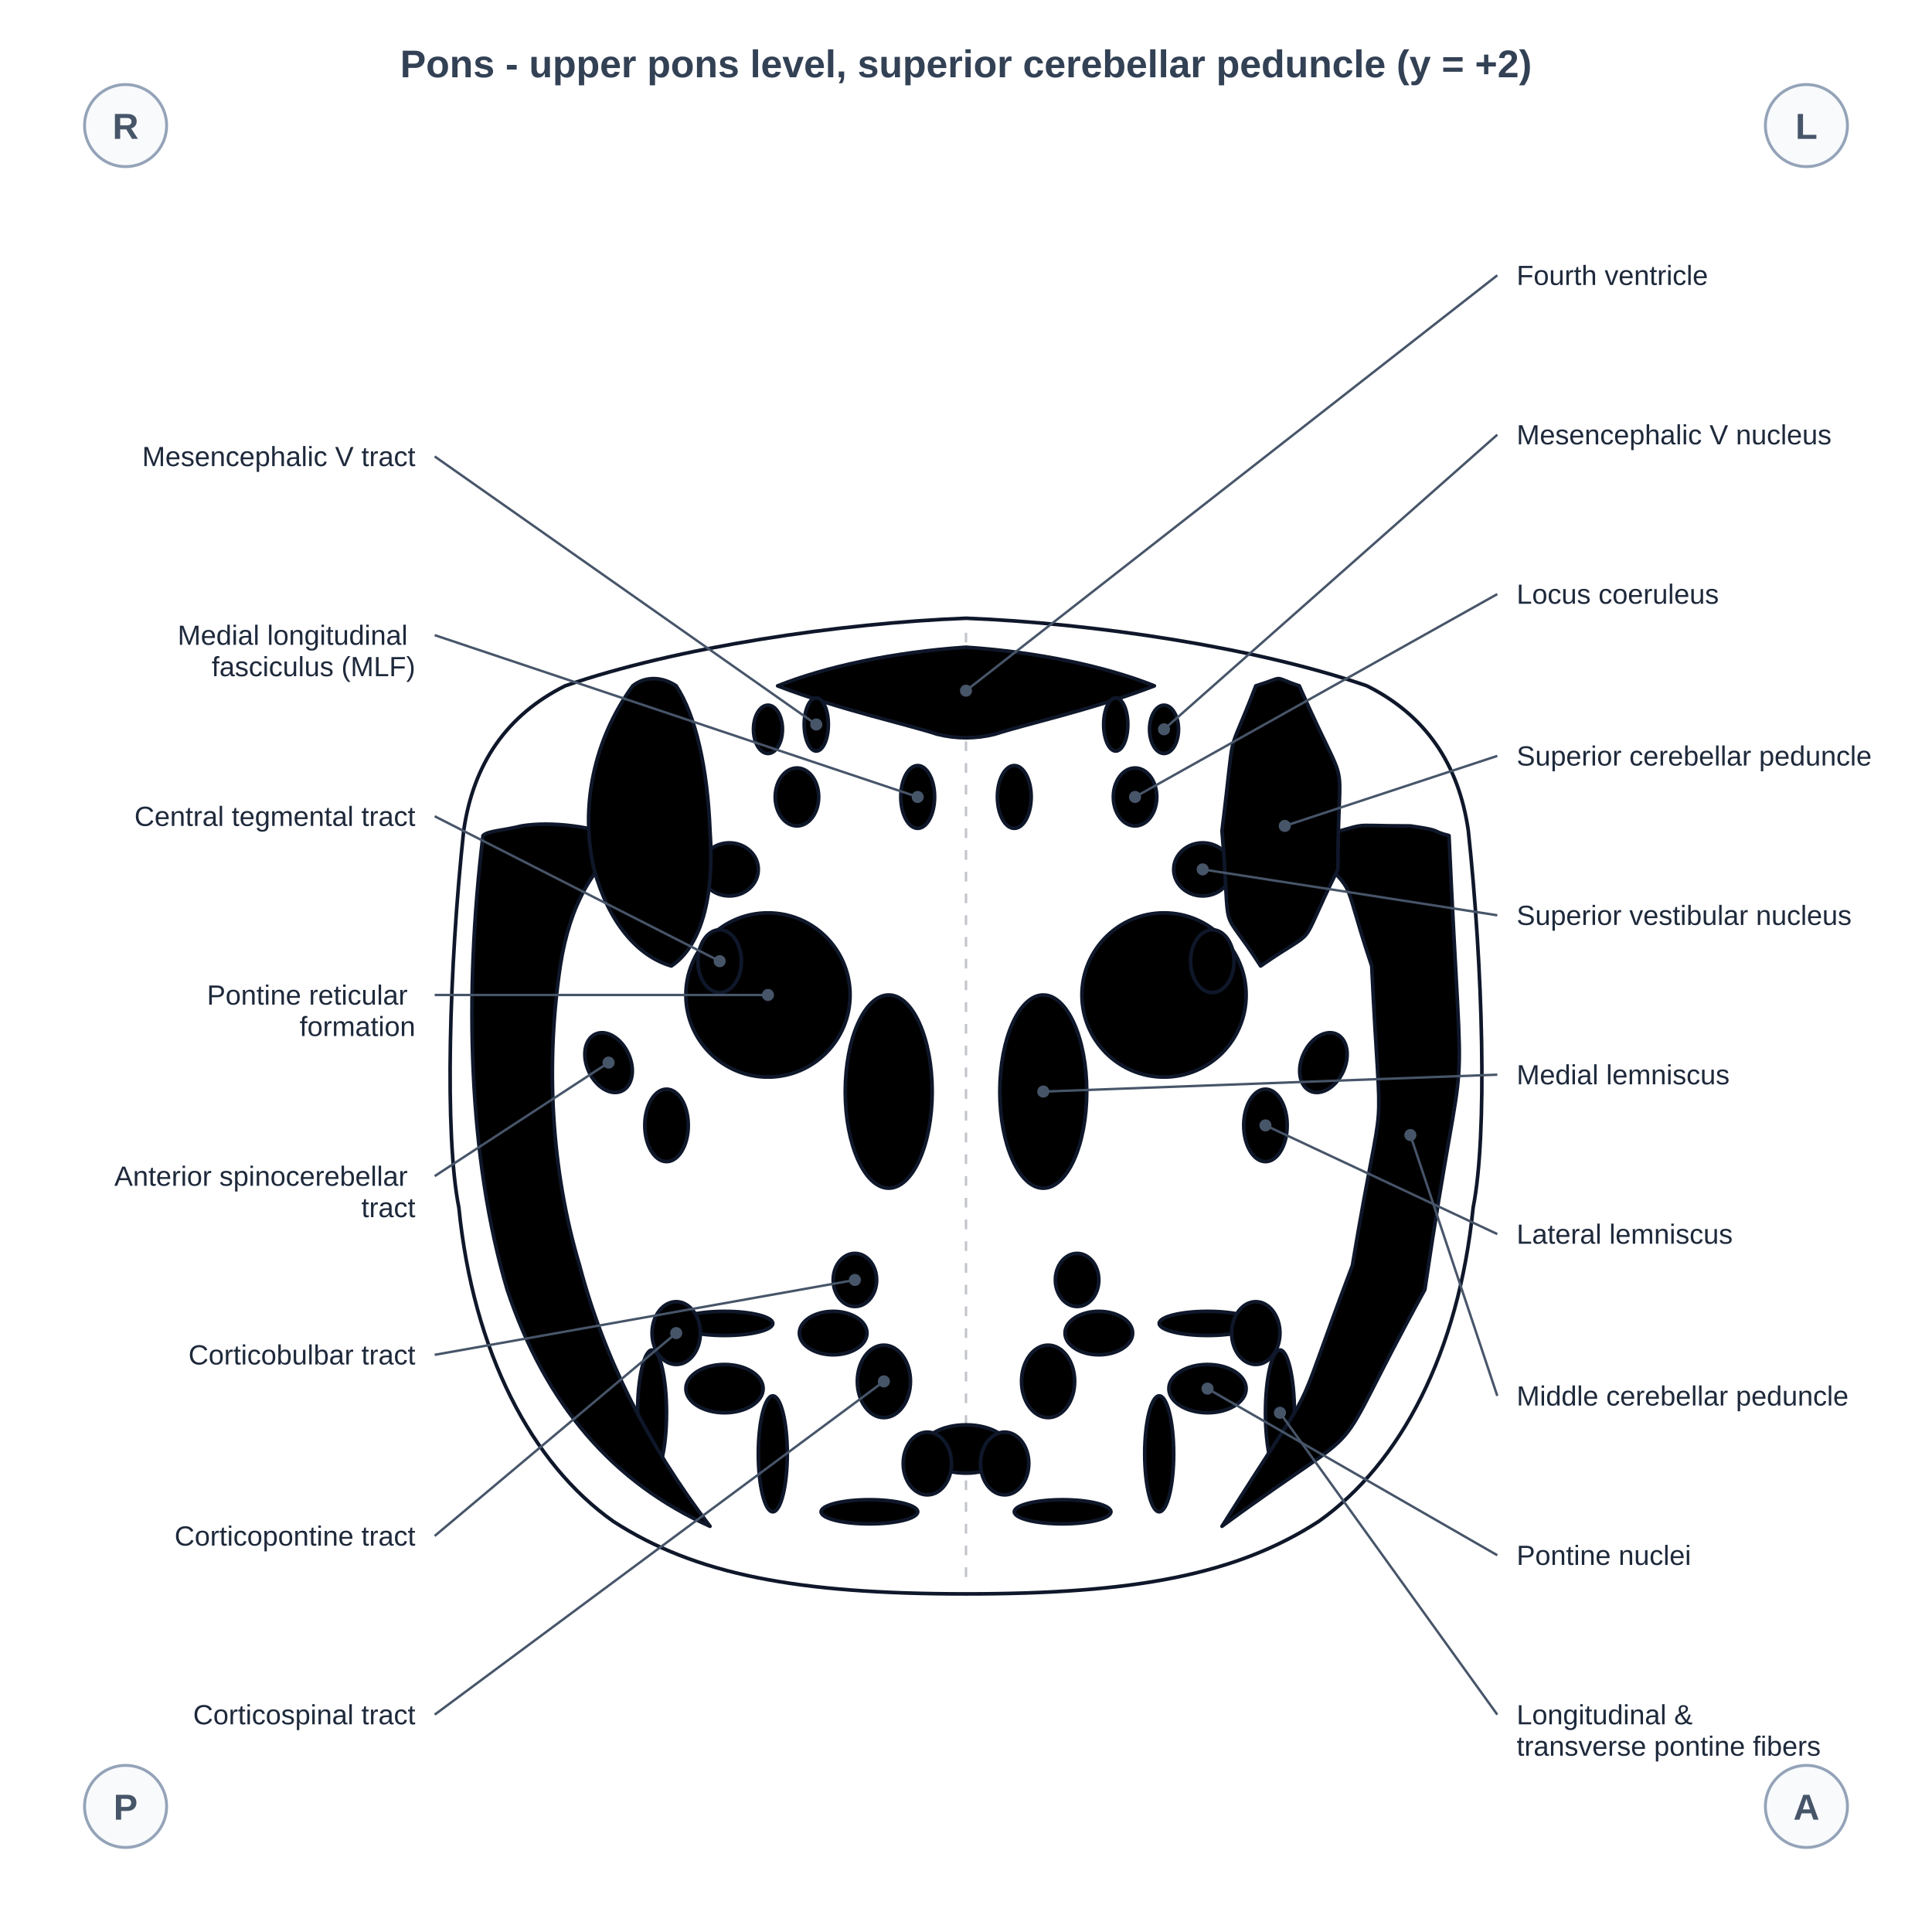
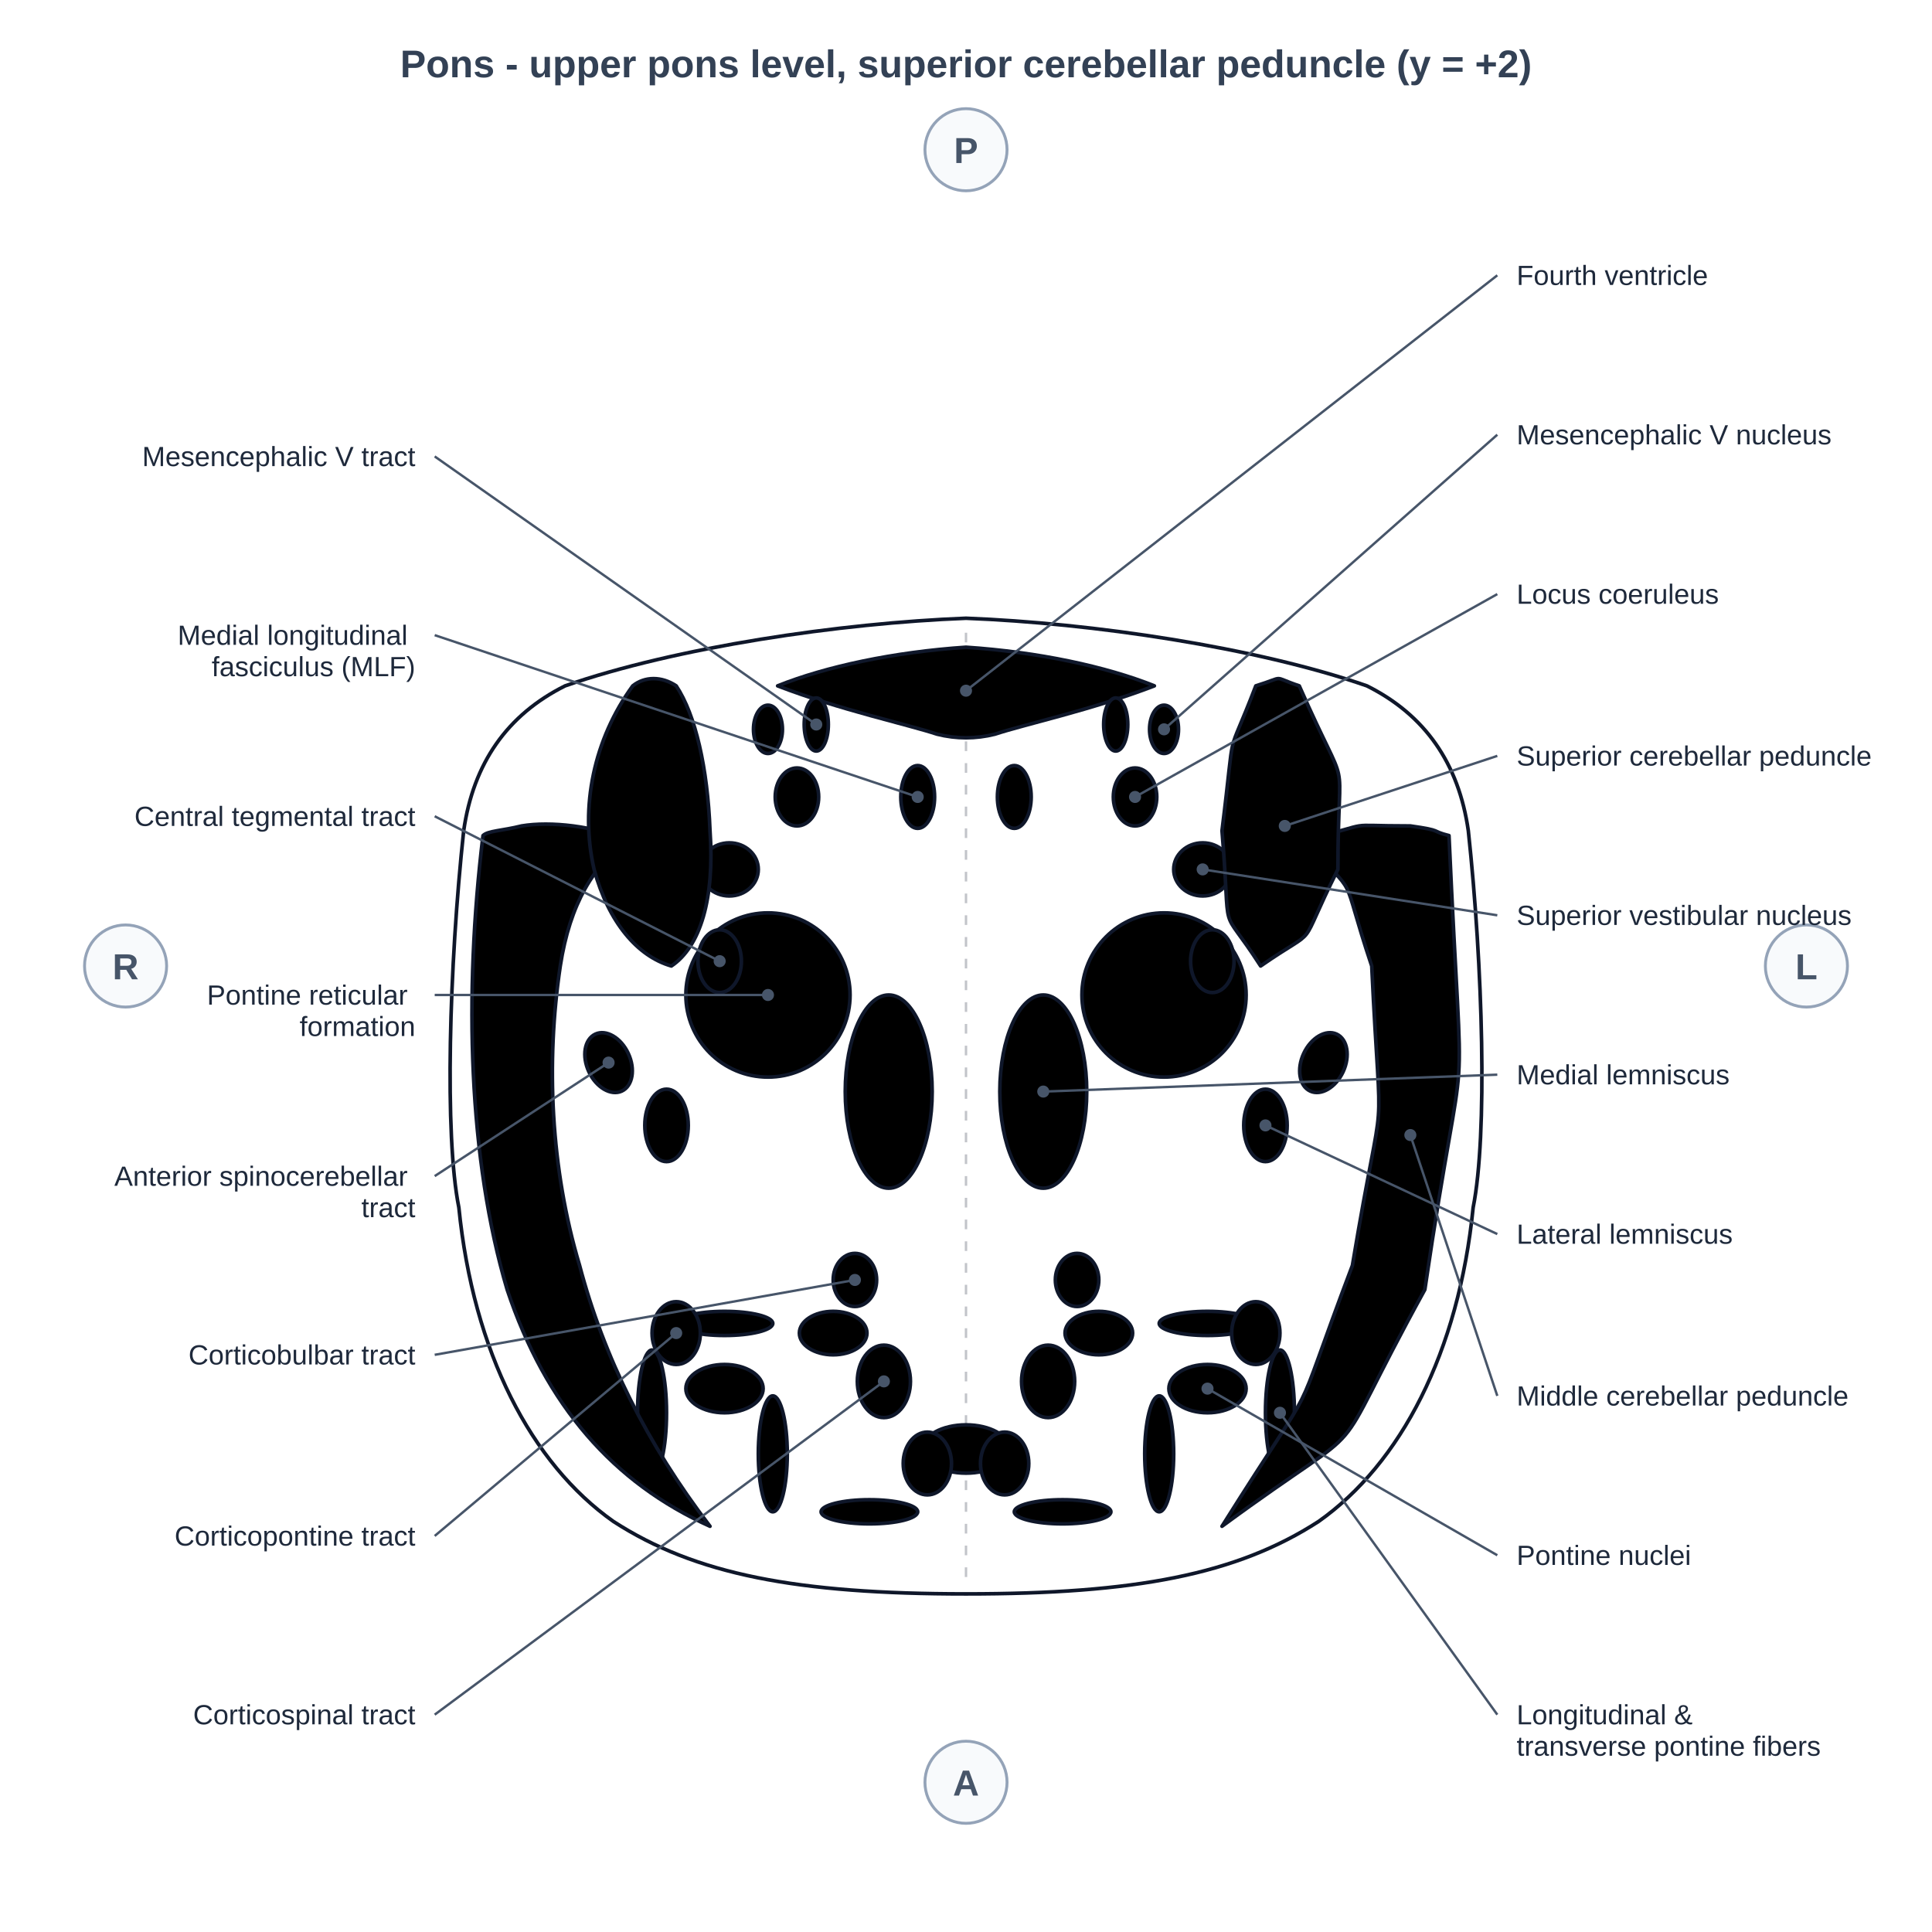
<svg xmlns="http://www.w3.org/2000/svg" viewBox="0 0 800 800" font-family="'Segoe UI', Arial, sans-serif">
  <g class="plate-frame">
    <text class="plate-caption" x="400" y="32" text-anchor="middle" font-size="16" font-weight="600" fill="#334155">Pons - upper pons level, superior cerebellar peduncle (y = +2)</text>
-     <circle cx="52" cy="52" r="17" fill="#f8fafc" stroke="#94a3b8" stroke-width="1.2" />
-     <text x="52" y="57.5" text-anchor="middle" font-size="15" font-weight="700" fill="#475569">R</text>
-     <circle cx="748" cy="52" r="17" fill="#f8fafc" stroke="#94a3b8" stroke-width="1.2" />
-     <text x="748" y="57.5" text-anchor="middle" font-size="15" font-weight="700" fill="#475569">L</text>
-     <circle cx="52" cy="748" r="17" fill="#f8fafc" stroke="#94a3b8" stroke-width="1.2" />
-     <text x="52" y="753.5" text-anchor="middle" font-size="15" font-weight="700" fill="#475569">P</text>
-     <circle cx="748" cy="748" r="17" fill="#f8fafc" stroke="#94a3b8" stroke-width="1.2" />
-     <text x="748" y="753.5" text-anchor="middle" font-size="15" font-weight="700" fill="#475569">A</text>
+     <circle cx="52" cy="400" r="17" fill="#f8fafc" stroke="#94a3b8" stroke-width="1.2" />
+     <text x="52" y="405.5" text-anchor="middle" font-size="15" font-weight="700" fill="#475569">R</text>
+     <circle cx="748" cy="400" r="17" fill="#f8fafc" stroke="#94a3b8" stroke-width="1.2" />
+     <text x="748" y="405.5" text-anchor="middle" font-size="15" font-weight="700" fill="#475569">L</text>
+     <circle cx="400" cy="62" r="17" fill="#f8fafc" stroke="#94a3b8" stroke-width="1.2" />
+     <text x="400" y="67.5" text-anchor="middle" font-size="15" font-weight="700" fill="#475569">P</text>
+     <circle cx="400" cy="738" r="17" fill="#f8fafc" stroke="#94a3b8" stroke-width="1.2" />
+     <text x="400" y="743.5" text-anchor="middle" font-size="15" font-weight="700" fill="#475569">A</text>
  </g>
  <path data-role="outline" d="M 400 256 C 452 258 520 268 566 284 C 590 296 604 316 608 344 C 614 400 616 470 610 500 C 604 560 580 606 546 630 C 512 652 470 660 400 660 C 330 660 288 652 254 630 C 220 606 196 560 190 500 C 184 470 186 400 192 344 C 196 316 210 296 234 284 C 280 268 348 258 400 256 Z" fill="none" stroke="#0f172a" stroke-width="1.5" />
  <g class="plate-midline">
    <line x1="400" y1="262" x2="400" y2="656" stroke="#0f172a" stroke-opacity="0.25" stroke-width="1" stroke-dasharray="4 5" />
  </g>
  <g class="plate-regions">
    <ellipse data-structure="nuc-pontine-reticular" cx="318" cy="412" rx="34" ry="34" stroke="#0f172a" stroke-width="1.5" stroke-linejoin="round" />
    <ellipse data-structure="nuc-pontine-reticular" cx="482" cy="412" rx="34" ry="34" stroke="#0f172a" stroke-width="1.5" stroke-linejoin="round" />
    <ellipse data-structure="ctx-pontine-nuclei" cx="300" cy="575" rx="16" ry="10" stroke="#0f172a" stroke-width="1.5" stroke-linejoin="round" />
    <ellipse data-structure="ctx-pontine-nuclei" cx="500" cy="575" rx="16" ry="10" stroke="#0f172a" stroke-width="1.5" stroke-linejoin="round" />
    <ellipse data-structure="ctx-pontine-nuclei" cx="345" cy="552" rx="14" ry="9" stroke="#0f172a" stroke-width="1.5" stroke-linejoin="round" />
    <ellipse data-structure="ctx-pontine-nuclei" cx="455" cy="552" rx="14" ry="9" stroke="#0f172a" stroke-width="1.5" stroke-linejoin="round" />
    <ellipse data-structure="ctx-pontine-nuclei" cx="400" cy="600" rx="18" ry="10" stroke="#0f172a" stroke-width="1.5" stroke-linejoin="round" />
    <ellipse data-structure="ctx-pontine-fibers" cx="270" cy="585" rx="6" ry="26" stroke="#0f172a" stroke-width="1.5" stroke-linejoin="round" />
    <ellipse data-structure="ctx-pontine-fibers" cx="530" cy="585" rx="6" ry="26" stroke="#0f172a" stroke-width="1.5" stroke-linejoin="round" />
    <ellipse data-structure="ctx-pontine-fibers" cx="320" cy="602" rx="6" ry="24" stroke="#0f172a" stroke-width="1.5" stroke-linejoin="round" />
    <ellipse data-structure="ctx-pontine-fibers" cx="480" cy="602" rx="6" ry="24" stroke="#0f172a" stroke-width="1.5" stroke-linejoin="round" />
    <ellipse data-structure="ctx-pontine-fibers" cx="300" cy="548" rx="20" ry="5" stroke="#0f172a" stroke-width="1.5" stroke-linejoin="round" />
    <ellipse data-structure="ctx-pontine-fibers" cx="500" cy="548" rx="20" ry="5" stroke="#0f172a" stroke-width="1.5" stroke-linejoin="round" />
    <ellipse data-structure="ctx-pontine-fibers" cx="360" cy="626" rx="20" ry="5" stroke="#0f172a" stroke-width="1.5" stroke-linejoin="round" />
    <ellipse data-structure="ctx-pontine-fibers" cx="440" cy="626" rx="20" ry="5" stroke="#0f172a" stroke-width="1.5" stroke-linejoin="round" />
    <ellipse data-structure="tract-corticospinal-lateral" cx="366" cy="572" rx="11" ry="15" stroke="#0f172a" stroke-width="1.5" stroke-linejoin="round" />
    <ellipse data-structure="tract-corticospinal-lateral" cx="434" cy="572" rx="11" ry="15" stroke="#0f172a" stroke-width="1.5" stroke-linejoin="round" />
    <ellipse data-structure="tract-corticospinal-lateral" cx="384" cy="606" rx="10" ry="13" stroke="#0f172a" stroke-width="1.5" stroke-linejoin="round" />
    <ellipse data-structure="tract-corticospinal-lateral" cx="416" cy="606" rx="10" ry="13" stroke="#0f172a" stroke-width="1.5" stroke-linejoin="round" />
    <ellipse data-structure="tract-corticobulbar" cx="354" cy="530" rx="9" ry="11" stroke="#0f172a" stroke-width="1.5" stroke-linejoin="round" />
    <ellipse data-structure="tract-corticobulbar" cx="446" cy="530" rx="9" ry="11" stroke="#0f172a" stroke-width="1.5" stroke-linejoin="round" />
    <ellipse data-structure="tract-corticopontine" cx="280" cy="552" rx="10" ry="13" stroke="#0f172a" stroke-width="1.5" stroke-linejoin="round" />
    <ellipse data-structure="tract-corticopontine" cx="520" cy="552" rx="10" ry="13" stroke="#0f172a" stroke-width="1.5" stroke-linejoin="round" />
    <path data-structure="tract-mcp" d="M 200 346 C 192 412 194 480 210 534 C 226 582 254 614 294 632 C 268 598 250 562 240 524 C 228 484 226 440 232 400 C 236 374 246 358 260 348 C 246 342 228 340 216 342 C 208 344 202 344 200 346 Z" stroke="#0f172a" stroke-width="1.5" stroke-linejoin="round" />
    <path data-structure="tract-mcp" d="M 600 346 C 606 480 608 412 590 534 C 546 614 574 582 506 632 C 550 562 532 598 560 524 C 574 440 572 484 568 400 C 554 358 564 374 540 348 C 572 340 554 342 584 342 C 598 344 592 344 600 346 Z" stroke="#0f172a" stroke-width="1.5" stroke-linejoin="round" />
    <path data-structure="vent-fourth-ventricle" d="M 400 268 C 430 270 458 276 478 284 C 452 294 424 300 412 304 C 404 306 396 306 388 304 C 376 300 348 294 322 284 C 342 276 370 270 400 268 Z" stroke="#0f172a" stroke-width="1.5" stroke-linejoin="round" />
    <ellipse data-structure="nuc-mesencephalic-v" cx="318" cy="302" rx="6" ry="10" stroke="#0f172a" stroke-width="1.5" stroke-linejoin="round" />
    <ellipse data-structure="nuc-mesencephalic-v" cx="482" cy="302" rx="6" ry="10" stroke="#0f172a" stroke-width="1.5" stroke-linejoin="round" />
    <ellipse data-structure="tract-mesencephalic-v" cx="338" cy="300" rx="5" ry="11" stroke="#0f172a" stroke-width="1.5" stroke-linejoin="round" />
    <ellipse data-structure="tract-mesencephalic-v" cx="462" cy="300" rx="5" ry="11" stroke="#0f172a" stroke-width="1.5" stroke-linejoin="round" />
    <ellipse data-structure="tract-mlf" cx="380" cy="330" rx="7" ry="13" stroke="#0f172a" stroke-width="1.5" stroke-linejoin="round" />
    <ellipse data-structure="tract-mlf" cx="420" cy="330" rx="7" ry="13" stroke="#0f172a" stroke-width="1.5" stroke-linejoin="round" />
    <ellipse data-structure="nuc-locus-coeruleus" cx="330" cy="330" rx="9" ry="12" stroke="#0f172a" stroke-width="1.5" stroke-linejoin="round" />
    <ellipse data-structure="nuc-locus-coeruleus" cx="470" cy="330" rx="9" ry="12" stroke="#0f172a" stroke-width="1.5" stroke-linejoin="round" />
    <ellipse data-structure="nuc-vestibular-superior" cx="302" cy="360" rx="12" ry="11" stroke="#0f172a" stroke-width="1.5" stroke-linejoin="round" />
    <ellipse data-structure="nuc-vestibular-superior" cx="498" cy="360" rx="12" ry="11" stroke="#0f172a" stroke-width="1.5" stroke-linejoin="round" />
    <path data-structure="tract-scp" d="M 262 284 C 246 306 240 334 246 360 C 252 382 264 396 278 400 C 290 392 296 372 294 344 C 293 318 288 296 280 284 C 274 280 267 280 262 284 Z" stroke="#0f172a" stroke-width="1.5" stroke-linejoin="round" />
    <path data-structure="tract-scp" d="M 538 284 C 560 334 554 306 554 360 C 536 396 548 382 522 400 C 504 372 510 392 506 344 C 512 296 507 318 520 284 C 533 280 526 280 538 284 Z" stroke="#0f172a" stroke-width="1.5" stroke-linejoin="round" />
    <ellipse data-structure="tract-central-tegmental" cx="298" cy="398" rx="9" ry="13" stroke="#0f172a" stroke-width="1.5" stroke-linejoin="round" />
    <ellipse data-structure="tract-central-tegmental" cx="502" cy="398" rx="9" ry="13" stroke="#0f172a" stroke-width="1.5" stroke-linejoin="round" />
    <ellipse data-structure="tract-anterior-spinocerebellar" cx="252" cy="440" rx="9" ry="13" transform="rotate(-25 252 440)" stroke="#0f172a" stroke-width="1.5" stroke-linejoin="round" />
    <ellipse data-structure="tract-anterior-spinocerebellar" cx="548" cy="440" rx="9" ry="13" transform="rotate(25 548 440)" stroke="#0f172a" stroke-width="1.5" stroke-linejoin="round" />
    <ellipse data-structure="tract-lateral-lemniscus" cx="276" cy="466" rx="9" ry="15" stroke="#0f172a" stroke-width="1.5" stroke-linejoin="round" />
    <ellipse data-structure="tract-lateral-lemniscus" cx="524" cy="466" rx="9" ry="15" stroke="#0f172a" stroke-width="1.5" stroke-linejoin="round" />
    <ellipse data-structure="tract-medial-lemniscus" cx="368" cy="452" rx="18" ry="40" stroke="#0f172a" stroke-width="1.5" stroke-linejoin="round" />
    <ellipse data-structure="tract-medial-lemniscus" cx="432" cy="452" rx="18" ry="40" stroke="#0f172a" stroke-width="1.5" stroke-linejoin="round" />
  </g>
  <g class="plate-labels" font-family="'Segoe UI', Arial, sans-serif">
    <g class="plate-label" data-for="tract-mesencephalic-v">
      <line x1="180" y1="189" x2="338" y2="300" stroke="#475569" stroke-width="1" />
      <circle cx="338" cy="300" r="2.5" fill="#475569" />
      <text x="172" y="193" text-anchor="end" font-size="11.5" fill="#1e293b">
        <tspan x="172" dy="0">Mesencephalic V tract</tspan>
      </text>
    </g>
    <g class="plate-label" data-for="tract-mlf">
      <line x1="180" y1="263" x2="380" y2="330" stroke="#475569" stroke-width="1" />
      <circle cx="380" cy="330" r="2.5" fill="#475569" />
      <text x="172" y="267" text-anchor="end" font-size="11.5" fill="#1e293b">
        <tspan x="172" dy="0">Medial longitudinal</tspan>
        <tspan x="172" dy="13">fasciculus (MLF)</tspan>
      </text>
    </g>
    <g class="plate-label" data-for="tract-central-tegmental">
      <line x1="180" y1="338" x2="298" y2="398" stroke="#475569" stroke-width="1" />
      <circle cx="298" cy="398" r="2.5" fill="#475569" />
      <text x="172" y="342" text-anchor="end" font-size="11.5" fill="#1e293b">
        <tspan x="172" dy="0">Central tegmental tract</tspan>
      </text>
    </g>
    <g class="plate-label" data-for="nuc-pontine-reticular">
      <line x1="180" y1="412" x2="318" y2="412" stroke="#475569" stroke-width="1" />
      <circle cx="318" cy="412" r="2.5" fill="#475569" />
      <text x="172" y="416" text-anchor="end" font-size="11.5" fill="#1e293b">
        <tspan x="172" dy="0">Pontine reticular</tspan>
        <tspan x="172" dy="13">formation</tspan>
      </text>
    </g>
    <g class="plate-label" data-for="tract-anterior-spinocerebellar">
      <line x1="180" y1="487" x2="252" y2="440" stroke="#475569" stroke-width="1" />
      <circle cx="252" cy="440" r="2.5" fill="#475569" />
      <text x="172" y="491" text-anchor="end" font-size="11.5" fill="#1e293b">
        <tspan x="172" dy="0">Anterior spinocerebellar</tspan>
        <tspan x="172" dy="13">tract</tspan>
      </text>
    </g>
    <g class="plate-label" data-for="tract-corticobulbar">
      <line x1="180" y1="561" x2="354" y2="530" stroke="#475569" stroke-width="1" />
      <circle cx="354" cy="530" r="2.5" fill="#475569" />
      <text x="172" y="565" text-anchor="end" font-size="11.5" fill="#1e293b">
        <tspan x="172" dy="0">Corticobulbar tract</tspan>
      </text>
    </g>
    <g class="plate-label" data-for="tract-corticopontine">
      <line x1="180" y1="636" x2="280" y2="552" stroke="#475569" stroke-width="1" />
      <circle cx="280" cy="552" r="2.5" fill="#475569" />
      <text x="172" y="640" text-anchor="end" font-size="11.5" fill="#1e293b">
        <tspan x="172" dy="0">Corticopontine tract</tspan>
      </text>
    </g>
    <g class="plate-label" data-for="tract-corticospinal-lateral">
      <line x1="180" y1="710" x2="366" y2="572" stroke="#475569" stroke-width="1" />
      <circle cx="366" cy="572" r="2.5" fill="#475569" />
      <text x="172" y="714" text-anchor="end" font-size="11.5" fill="#1e293b">
        <tspan x="172" dy="0">Corticospinal tract</tspan>
      </text>
    </g>
    <g class="plate-label" data-for="vent-fourth-ventricle">
      <line x1="620" y1="114" x2="400" y2="286" stroke="#475569" stroke-width="1" />
      <circle cx="400" cy="286" r="2.5" fill="#475569" />
      <text x="628" y="118" text-anchor="start" font-size="11.5" fill="#1e293b">
        <tspan x="628" dy="0">Fourth ventricle</tspan>
      </text>
    </g>
    <g class="plate-label" data-for="nuc-mesencephalic-v">
      <line x1="620" y1="180" x2="482" y2="302" stroke="#475569" stroke-width="1" />
      <circle cx="482" cy="302" r="2.5" fill="#475569" />
      <text x="628" y="184" text-anchor="start" font-size="11.5" fill="#1e293b">
        <tspan x="628" dy="0">Mesencephalic V nucleus</tspan>
      </text>
    </g>
    <g class="plate-label" data-for="nuc-locus-coeruleus">
      <line x1="620" y1="246" x2="470" y2="330" stroke="#475569" stroke-width="1" />
      <circle cx="470" cy="330" r="2.5" fill="#475569" />
      <text x="628" y="250" text-anchor="start" font-size="11.5" fill="#1e293b">
        <tspan x="628" dy="0">Locus coeruleus</tspan>
      </text>
    </g>
    <g class="plate-label" data-for="tract-scp">
      <line x1="620" y1="313" x2="532" y2="342" stroke="#475569" stroke-width="1" />
      <circle cx="532" cy="342" r="2.5" fill="#475569" />
      <text x="628" y="317" text-anchor="start" font-size="11.5" fill="#1e293b">
        <tspan x="628" dy="0">Superior cerebellar peduncle</tspan>
      </text>
    </g>
    <g class="plate-label" data-for="nuc-vestibular-superior">
      <line x1="620" y1="379" x2="498" y2="360" stroke="#475569" stroke-width="1" />
      <circle cx="498" cy="360" r="2.5" fill="#475569" />
      <text x="628" y="383" text-anchor="start" font-size="11.5" fill="#1e293b">
        <tspan x="628" dy="0">Superior vestibular nucleus</tspan>
      </text>
    </g>
    <g class="plate-label" data-for="tract-medial-lemniscus">
      <line x1="620" y1="445" x2="432" y2="452" stroke="#475569" stroke-width="1" />
      <circle cx="432" cy="452" r="2.5" fill="#475569" />
      <text x="628" y="449" text-anchor="start" font-size="11.5" fill="#1e293b">
        <tspan x="628" dy="0">Medial lemniscus</tspan>
      </text>
    </g>
    <g class="plate-label" data-for="tract-lateral-lemniscus">
      <line x1="620" y1="511" x2="524" y2="466" stroke="#475569" stroke-width="1" />
      <circle cx="524" cy="466" r="2.5" fill="#475569" />
      <text x="628" y="515" text-anchor="start" font-size="11.5" fill="#1e293b">
        <tspan x="628" dy="0">Lateral lemniscus</tspan>
      </text>
    </g>
    <g class="plate-label" data-for="tract-mcp">
      <line x1="620" y1="578" x2="584" y2="470" stroke="#475569" stroke-width="1" />
      <circle cx="584" cy="470" r="2.5" fill="#475569" />
      <text x="628" y="582" text-anchor="start" font-size="11.5" fill="#1e293b">
        <tspan x="628" dy="0">Middle cerebellar peduncle</tspan>
      </text>
    </g>
    <g class="plate-label" data-for="ctx-pontine-nuclei">
      <line x1="620" y1="644" x2="500" y2="575" stroke="#475569" stroke-width="1" />
      <circle cx="500" cy="575" r="2.5" fill="#475569" />
      <text x="628" y="648" text-anchor="start" font-size="11.5" fill="#1e293b">
        <tspan x="628" dy="0">Pontine nuclei</tspan>
      </text>
    </g>
    <g class="plate-label" data-for="ctx-pontine-fibers">
      <line x1="620" y1="710" x2="530" y2="585" stroke="#475569" stroke-width="1" />
      <circle cx="530" cy="585" r="2.5" fill="#475569" />
      <text x="628" y="714" text-anchor="start" font-size="11.5" fill="#1e293b">
        <tspan x="628" dy="0">Longitudinal &amp;</tspan>
        <tspan x="628" dy="13">transverse pontine fibers</tspan>
      </text>
    </g>
  </g>
</svg>
